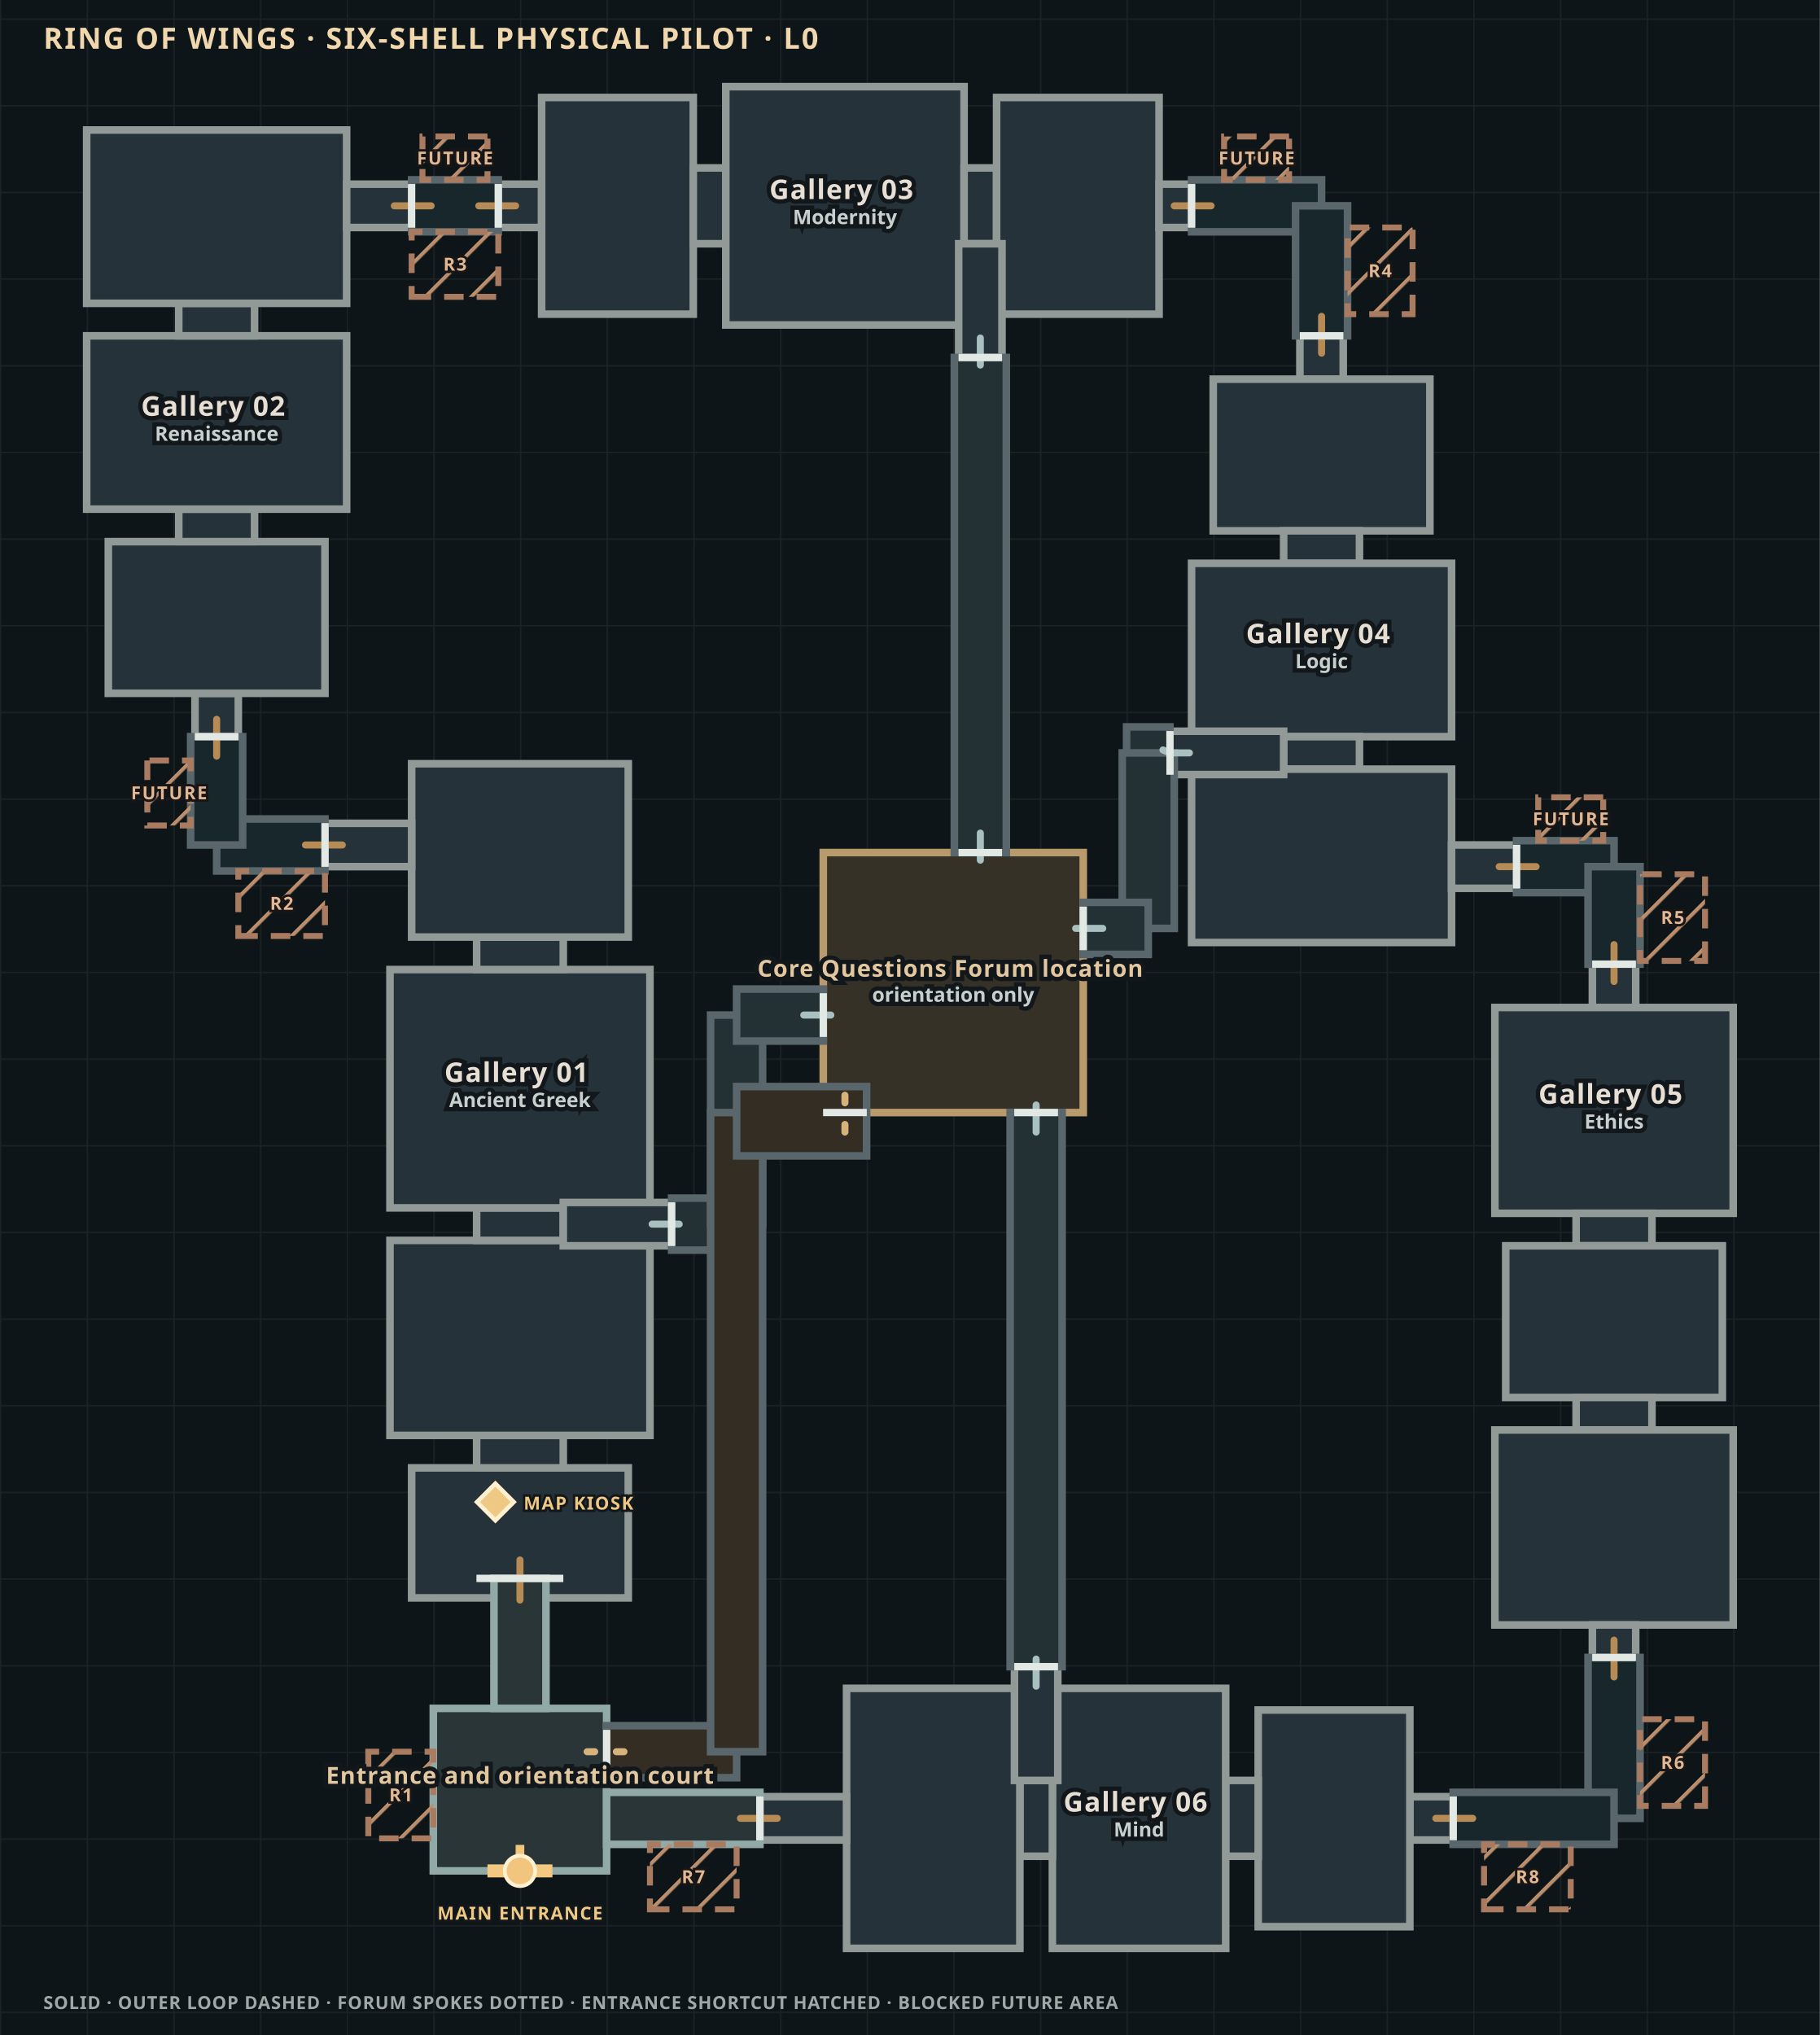
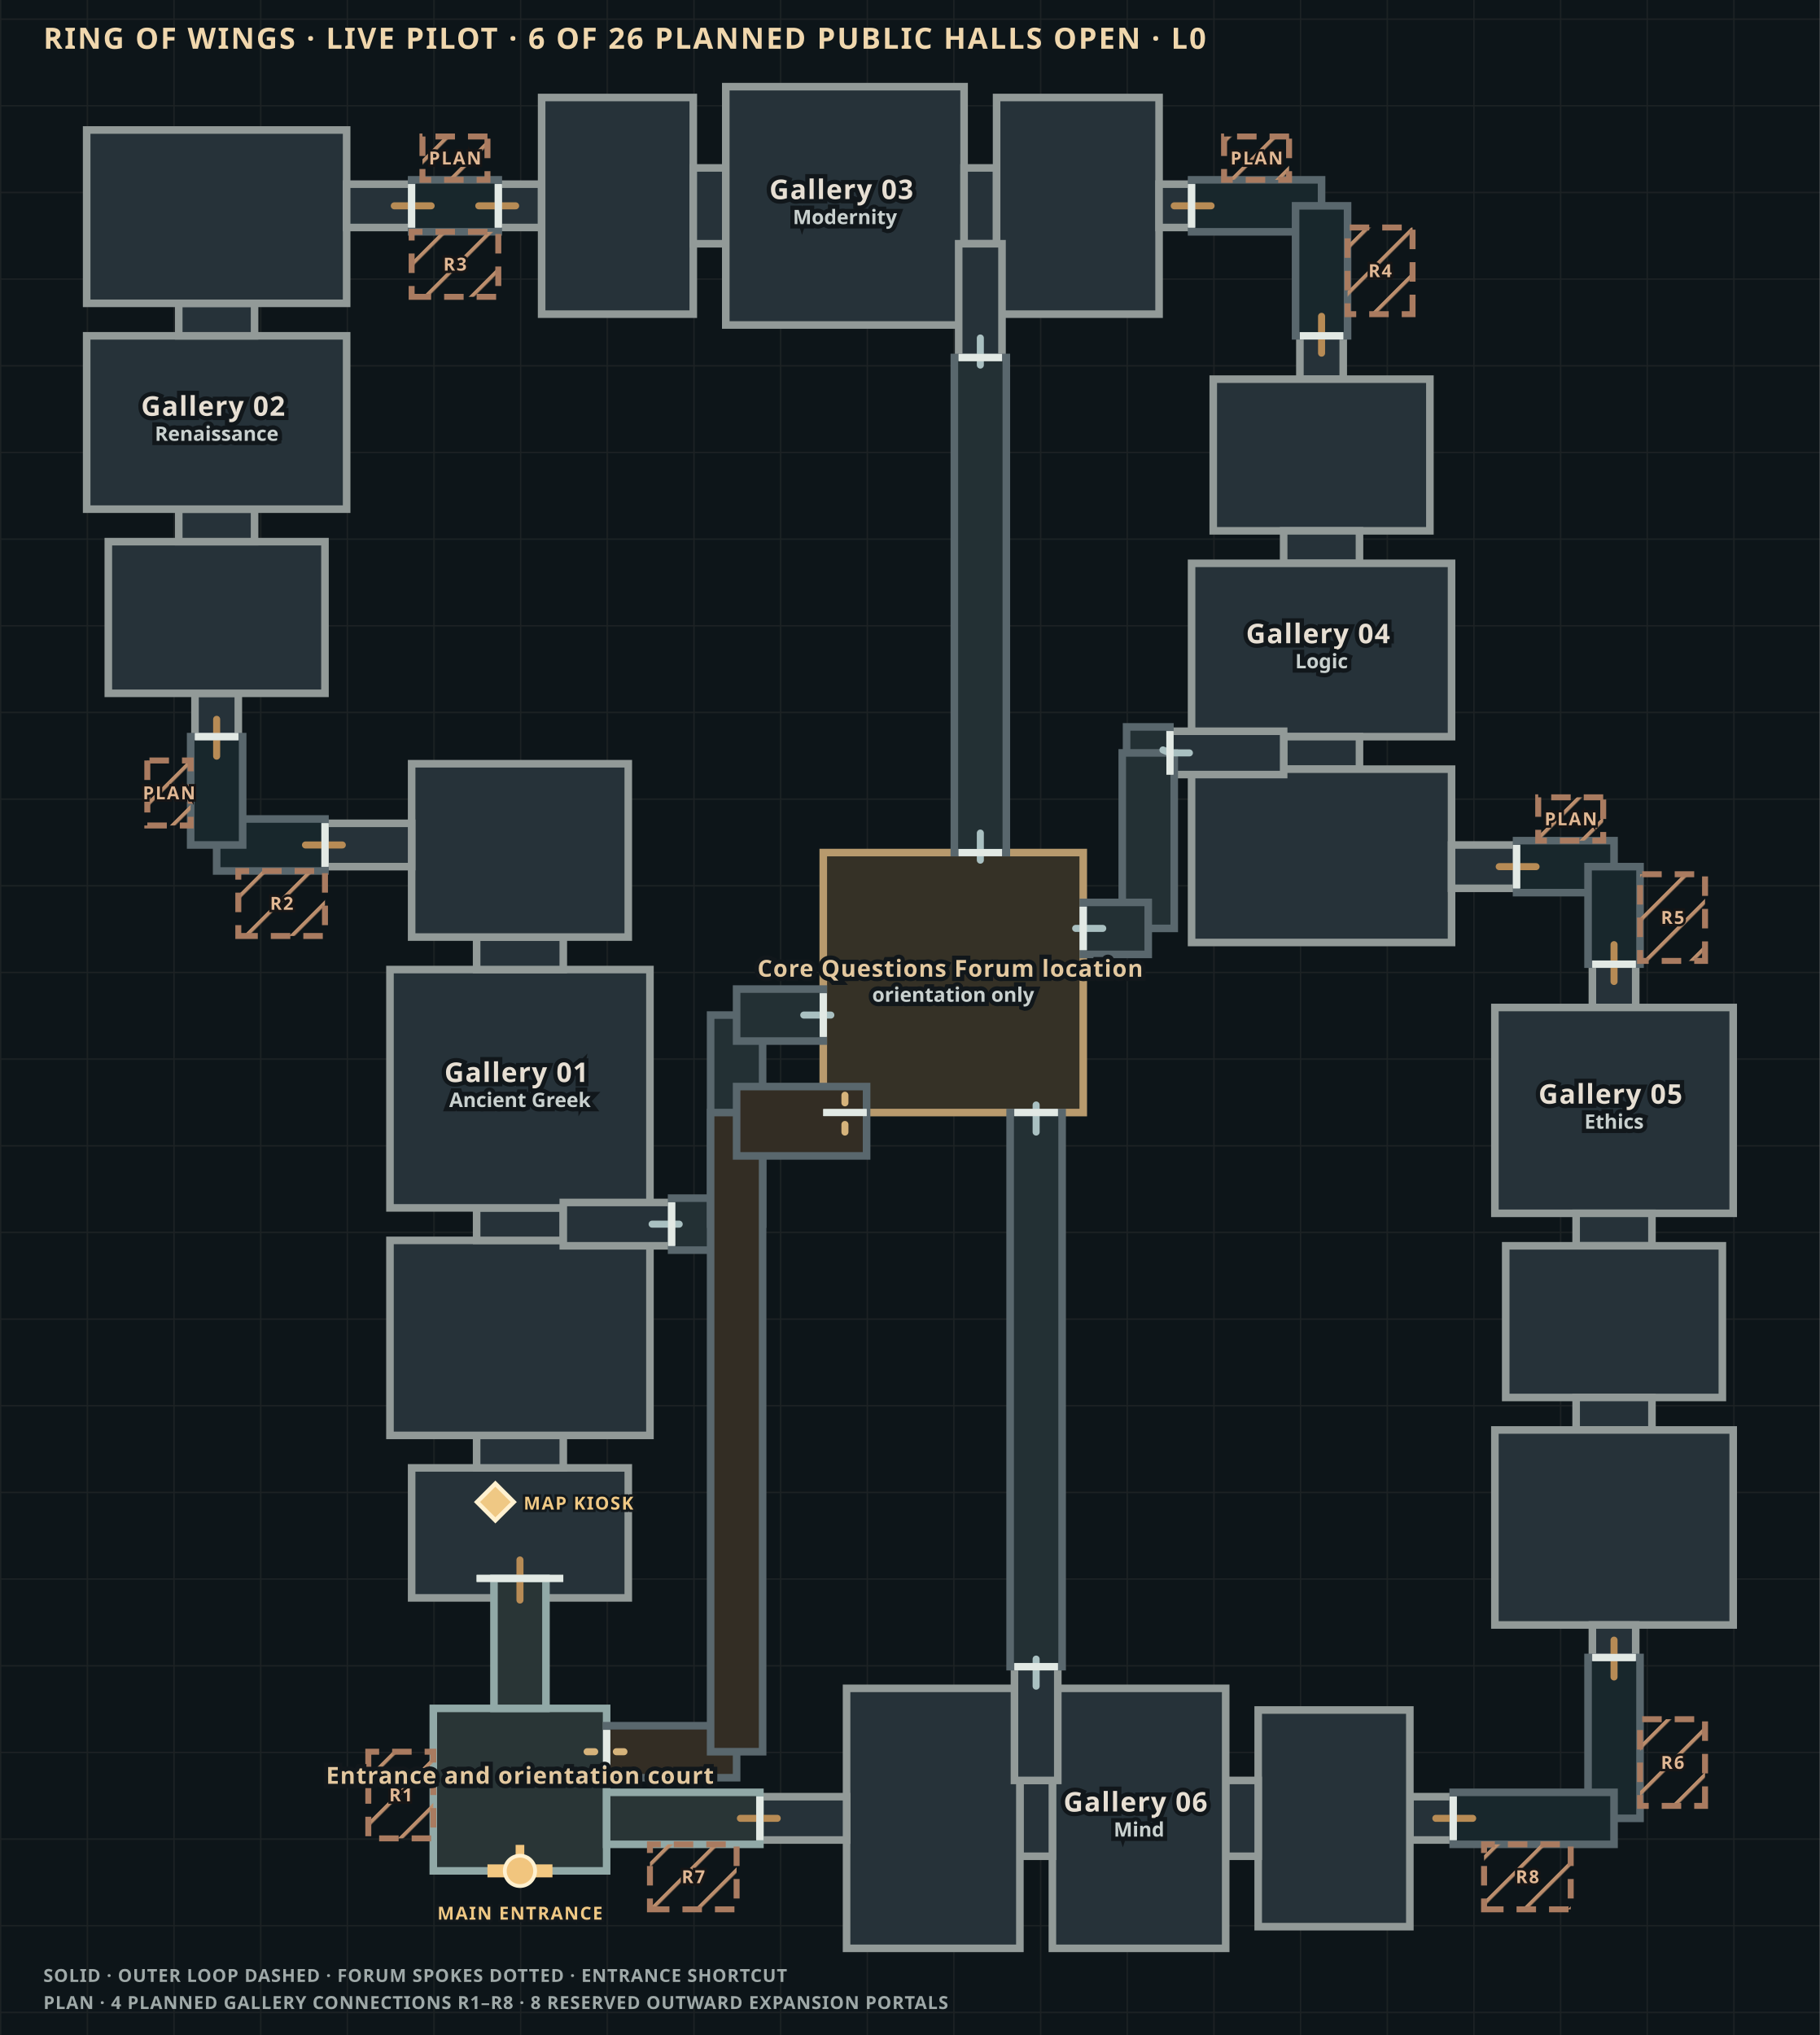
<svg xmlns="http://www.w3.org/2000/svg" viewBox="-48 -145.7 168 187.85" role="img" aria-labelledby="title description">
  <defs>
    <pattern id="future-hatch" width="3" height="3" patternUnits="userSpaceOnUse" patternTransform="rotate(45)">
      <line x1="0" y1="0" x2="0" y2="3" stroke="#b98c6b" stroke-width=".7" />
    </pattern>
    <style>
      .background{fill:#0d1519}.grid{stroke:#d7c4a3;stroke-opacity:.08;stroke-width:.25}.node{fill:#172126;stroke:#59676d;stroke-width:.7}.node-hall{fill:#263239;stroke:#929a98}.node-court{fill:#353126;stroke:#b89a6d}.node-entrance{fill:#293536;stroke:#91a9a7}.role-outer-loop-link{fill:#18272c}.role-forum-spoke{fill:#233034}.role-shortcut{fill:#332d24}.edge{fill:none;stroke:#b78b55;stroke-width:.65;stroke-linecap:round;stroke-linejoin:round}.edge-forum-spoke{stroke:#a9c0c1;stroke-dasharray:2.5 2}.edge-shortcut{stroke:#d6b37b;stroke-dasharray:.7 2}.door{stroke:#e2e9e4;stroke-width:.65}.main-door{stroke:#f3c881;stroke-width:1.2}.reservation{fill:url(#future-hatch);stroke:#a97b60;stroke-width:.55;stroke-dasharray:1.8 1.2}.reservation-label{fill:#e1b894;font:700 1.65px system-ui,sans-serif;letter-spacing:.08em;text-anchor:middle;dominant-baseline:middle;paint-order:stroke;stroke:#171515;stroke-width:.45}.label{fill:#e7dfd3;font:700 2.5px system-ui,sans-serif;letter-spacing:.04em;text-anchor:middle;paint-order:stroke;stroke:#11171b;stroke-width:.8}.label-detail{fill:#c8d0ce;font-size:1.85px;letter-spacing:0}.label-court,.label-entrance{fill:#e3c89f;font-size:2.15px}.title{fill:#f0d7ad;font:700 2.7px system-ui,sans-serif;letter-spacing:.06em}.caption{fill:#9fa9a8;font:600 1.65px system-ui,sans-serif;letter-spacing:.04em}.entrance-line{stroke:#f1c57e;stroke-width:.8}.entrance-dot{fill:#f1c57e;stroke:#fff1d0;stroke-width:.35}.kiosk{fill:#efc884;stroke:#fff1d0;stroke-width:.4}.marker-label{fill:#efc884;font:700 1.65px system-ui,sans-serif;letter-spacing:.07em;paint-order:stroke;stroke:#11171b;stroke-width:.45}
    </style>
    <pattern id="minor-grid" width="8" height="8" patternUnits="userSpaceOnUse">
      <path class="grid" d="M 8 0 L 0 0 0 8" fill="none" />
    </pattern>
  </defs>
  <rect class="background" x="-48" y="-145.7" width="168" height="187.85" />
  <rect fill="url(#minor-grid)" x="-48" y="-145.7" width="168" height="187.85" />
-   <text class="title" x="-44" y="-141.2">RING OF WINGS · SIX-SHELL PHYSICAL PILOT · L0</text>
+   <text class="title" x="-44" y="-141.2">RING OF WINGS · LIVE PILOT · 6 OF 26 PLANNED PUBLIC HALLS OPEN · L0</text>
  <g aria-label="Physical footprints">
    <polygon class="node node-hall role-public-entrance" data-node="hall:ancient-greek" points="10,-10.2 -10,-10.2 -10,1.8 10,1.8" />
    <polygon class="node node-hall role-public-entrance" data-node="hall:ancient-greek" points="4,-13.2 -4,-13.2 -4,-10.2 4,-10.2" />
    <polygon class="node node-hall role-public-entrance" data-node="hall:ancient-greek" points="12,-31.2 -12,-31.2 -12,-13.2 12,-13.2" />
    <polygon class="node node-hall role-public-entrance" data-node="hall:ancient-greek" points="4,-34.2 -4,-34.2 -4,-31.2 4,-31.2" />
    <polygon class="node node-hall role-public-entrance" data-node="hall:ancient-greek" points="12,-56.2 -12,-56.2 -12,-34.2 12,-34.2" />
    <polygon class="node node-hall role-public-entrance" data-node="hall:ancient-greek" points="4,-59.2 -4,-59.2 -4,-56.2 4,-56.2" />
    <polygon class="node node-hall role-public-entrance" data-node="hall:ancient-greek" points="10,-75.2 -10,-75.2 -10,-59.2 10,-59.2" />
    <polygon class="node node-hall role-public-entrance" data-node="hall:ancient-greek" points="-10,-69.7 -18,-69.7 -18,-65.7 -10,-65.7" />
    <polygon class="node node-hall role-public-entrance" data-node="hall:ancient-greek" points="14,-34.7 4,-34.7 4,-30.7 14,-30.7" />
    <polygon class="node node-hall role-outer-shell" data-node="hall:renaissance-reason-revolution" points="-26,-81.7 -30,-81.7 -30,-77.7 -26,-77.7" />
    <polygon class="node node-hall role-outer-shell" data-node="hall:renaissance-reason-revolution" points="-18,-95.7 -38,-95.7 -38,-81.7 -18,-81.7" />
    <polygon class="node node-hall role-outer-shell" data-node="hall:renaissance-reason-revolution" points="-24.5,-98.7 -31.5,-98.7 -31.5,-95.7 -24.5,-95.7" />
    <polygon class="node node-hall role-outer-shell" data-node="hall:renaissance-reason-revolution" points="-16,-114.7 -40,-114.7 -40,-98.7 -16,-98.7" />
    <polygon class="node node-hall role-outer-shell" data-node="hall:renaissance-reason-revolution" points="-24.5,-117.7 -31.5,-117.7 -31.5,-114.7 -24.5,-114.7" />
    <polygon class="node node-hall role-outer-shell" data-node="hall:renaissance-reason-revolution" points="-16,-133.7 -40,-133.7 -40,-117.7 -16,-117.7" />
    <polygon class="node node-hall role-outer-shell" data-node="hall:renaissance-reason-revolution" points="-10,-128.7 -16,-128.7 -16,-124.7 -10,-124.7" />
    <polygon class="node node-hall role-outer-shell" data-node="hall:modernity-freedom-critique" points="2,-124.7 2,-128.7 -2,-128.7 -2,-124.7" />
    <polygon class="node node-hall role-outer-shell" data-node="hall:modernity-freedom-critique" points="16,-116.7 16,-136.7 2,-136.7 2,-116.7" />
    <polygon class="node node-hall role-outer-shell" data-node="hall:modernity-freedom-critique" points="19,-123.2 19,-130.2 16,-130.2 16,-123.2" />
    <polygon class="node node-hall role-outer-shell" data-node="hall:modernity-freedom-critique" points="41,-115.7 41,-137.7 19,-137.7 19,-115.7" />
    <polygon class="node node-hall role-outer-shell" data-node="hall:modernity-freedom-critique" points="44,-123.2 44,-130.2 41,-130.2 41,-123.2" />
    <polygon class="node node-hall role-outer-shell" data-node="hall:modernity-freedom-critique" points="59,-116.7 59,-136.7 44,-136.7 44,-116.7" />
    <polygon class="node node-hall role-outer-shell" data-node="hall:modernity-freedom-critique" points="62,-124.7 62,-128.7 59,-128.7 59,-124.7" />
    <polygon class="node node-hall role-outer-shell" data-node="hall:modernity-freedom-critique" points="44.5,-112.7 44.5,-123.2 40.5,-123.2 40.5,-112.7" />
    <polygon class="node node-hall role-outer-shell" data-node="hall:logic-language-science" points="72,-110.7 76,-110.7 76,-114.7 72,-114.7" />
    <polygon class="node node-hall role-outer-shell" data-node="hall:logic-language-science" points="64,-96.7 84,-96.7 84,-110.7 64,-110.7" />
    <polygon class="node node-hall role-outer-shell" data-node="hall:logic-language-science" points="70.5,-93.7 77.5,-93.7 77.5,-96.7 70.5,-96.7" />
    <polygon class="node node-hall role-outer-shell" data-node="hall:logic-language-science" points="62,-77.7 86,-77.7 86,-93.7 62,-93.7" />
    <polygon class="node node-hall role-outer-shell" data-node="hall:logic-language-science" points="70.5,-74.7 77.5,-74.7 77.5,-77.7 70.5,-77.7" />
    <polygon class="node node-hall role-outer-shell" data-node="hall:logic-language-science" points="62,-58.7 86,-58.7 86,-74.7 62,-74.7" />
    <polygon class="node node-hall role-outer-shell" data-node="hall:logic-language-science" points="86,-63.7 92,-63.7 92,-67.7 86,-67.7" />
    <polygon class="node node-hall role-outer-shell" data-node="hall:logic-language-science" points="60,-74.2 70.5,-74.2 70.5,-78.2 60,-78.2" />
    <polygon class="node node-hall role-outer-shell" data-node="hall:ethics-justice-political-life" points="99,-52.7 103,-52.7 103,-56.7 99,-56.7" />
    <polygon class="node node-hall role-outer-shell" data-node="hall:ethics-justice-political-life" points="90,-33.7 112,-33.7 112,-52.7 90,-52.7" />
    <polygon class="node node-hall role-outer-shell" data-node="hall:ethics-justice-political-life" points="97.5,-30.7 104.5,-30.7 104.5,-33.7 97.5,-33.7" />
    <polygon class="node node-hall role-outer-shell" data-node="hall:ethics-justice-political-life" points="91,-16.7 111,-16.7 111,-30.7 91,-30.7" />
    <polygon class="node node-hall role-outer-shell" data-node="hall:ethics-justice-political-life" points="97.5,-13.7 104.5,-13.7 104.5,-16.7 97.5,-16.7" />
    <polygon class="node node-hall role-outer-shell" data-node="hall:ethics-justice-political-life" points="90,4.3 112,4.3 112,-13.7 90,-13.7" />
    <polygon class="node node-hall role-outer-shell" data-node="hall:ethics-justice-political-life" points="99,7.3 103,7.3 103,4.3 99,4.3" />
    <polygon class="node node-hall role-outer-shell" data-node="hall:mind-consciousness-self" points="82.15,20.15 82.15,24.15 86.15,24.15 86.15,20.15" />
    <polygon class="node node-hall role-outer-shell" data-node="hall:mind-consciousness-self" points="68.15,12.15 68.15,32.15 82.15,32.15 82.15,12.15" />
    <polygon class="node node-hall role-outer-shell" data-node="hall:mind-consciousness-self" points="65.15,18.65 65.15,25.65 68.15,25.65 68.15,18.65" />
    <polygon class="node node-hall role-outer-shell" data-node="hall:mind-consciousness-self" points="49.15,10.15 49.15,34.15 65.15,34.15 65.15,10.15" />
    <polygon class="node node-hall role-outer-shell" data-node="hall:mind-consciousness-self" points="46.15,18.65 46.15,25.65 49.15,25.65 49.15,18.65" />
    <polygon class="node node-hall role-outer-shell" data-node="hall:mind-consciousness-self" points="30.15,10.15 30.15,34.15 46.15,34.15 46.15,10.15" />
    <polygon class="node node-hall role-outer-shell" data-node="hall:mind-consciousness-self" points="45.65,8.15 45.65,18.65 49.65,18.65 49.65,8.15" />
    <polygon class="node node-hall role-outer-shell" data-node="hall:mind-consciousness-self" points="22.15,20.15 22.15,24.15 30.15,24.15 30.15,20.15" />
    <polygon class="node node-corridor role-outer-loop-link" data-node="corridor:outer-01-ancient-renaissance" points="-28,-65.3 -18,-65.3 -18,-70.1 -28,-70.1" />
    <polygon class="node node-corridor role-outer-loop-link" data-node="corridor:outer-01-ancient-renaissance" points="-30.4,-67.7 -25.6,-67.7 -25.6,-77.7 -30.4,-77.7" />
    <polygon class="node node-corridor role-outer-loop-link" data-node="corridor:outer-02-renaissance-modernity" points="-10,-124.3 -2,-124.3 -2,-129.1 -10,-129.1" />
    <polygon class="node node-corridor role-outer-loop-link" data-node="corridor:outer-03-modernity-logic" points="62,-124.3 74,-124.3 74,-129.1 62,-129.1" />
    <polygon class="node node-corridor role-outer-loop-link" data-node="corridor:outer-03-modernity-logic" points="71.6,-114.7 76.4,-114.7 76.4,-126.7 71.6,-126.7" />
    <polygon class="node node-corridor role-outer-loop-link" data-node="corridor:outer-04-logic-ethics" points="92,-63.3 101,-63.3 101,-68.1 92,-68.1" />
    <polygon class="node node-corridor role-outer-loop-link" data-node="corridor:outer-04-logic-ethics" points="98.6,-56.7 103.4,-56.7 103.4,-65.7 98.6,-65.7" />
    <polygon class="node node-corridor role-outer-loop-link" data-node="corridor:outer-05-ethics-mind" points="98.6,22.15 103.4,22.15 103.4,7.3 98.6,7.3" />
    <polygon class="node node-corridor role-outer-loop-link" data-node="corridor:outer-05-ethics-mind" points="86.15,24.55 101,24.55 101,19.75 86.15,19.75" />
    <polygon class="node node-entrance role-public-entrance" data-node="place:entrance-orientation" points="-8,27 8,27 8,12 -8,12" />
    <polygon class="node node-entrance role-public-entrance" data-node="place:entrance-orientation" points="8,24.55 22.15,24.55 22.15,19.75 8,19.75" />
    <polygon class="node node-entrance role-public-entrance" data-node="place:entrance-orientation" points="-2.4,12 2.4,12 2.4,0 -2.4,0" />
    <polygon class="node node-court role-forum-location" data-node="place:forum-circulation-court" points="28,-43 52,-43 52,-67 28,-67" />
    <polygon class="node node-corridor role-forum-spoke" data-node="corridor:spoke-west" points="14,-30.3 20,-30.3 20,-35.1 14,-35.1" />
    <polygon class="node node-corridor role-forum-spoke" data-node="corridor:spoke-west" points="17.6,-32.7 22.4,-32.7 22.4,-52 17.6,-52" />
    <polygon class="node node-corridor role-forum-spoke" data-node="corridor:spoke-west" points="20,-49.6 28,-49.6 28,-54.4 20,-54.4" />
    <polygon class="node node-corridor role-forum-spoke" data-node="corridor:spoke-north" points="40.1,-67 44.9,-67 44.9,-112.7 40.1,-112.7" />
    <polygon class="node node-corridor role-forum-spoke" data-node="corridor:spoke-east" points="56,-73.8 60,-73.8 60,-78.6 56,-78.6" />
    <polygon class="node node-corridor role-forum-spoke" data-node="corridor:spoke-east" points="55.6,-60 60.4,-60 60.4,-76.2 55.6,-76.2" />
    <polygon class="node node-corridor role-forum-spoke" data-node="corridor:spoke-east" points="52,-57.6 58,-57.6 58,-62.4 52,-62.4" />
    <polygon class="node node-corridor role-forum-spoke" data-node="corridor:spoke-south" points="45.25,8.15 50.05,8.15 50.05,-43 45.25,-43" />
    <polygon class="node node-corridor role-shortcut" data-node="corridor:entrance-forum-shortcut" points="8,18.4 20,18.4 20,13.6 8,13.6" />
    <polygon class="node node-corridor role-shortcut" data-node="corridor:entrance-forum-shortcut" points="17.6,16 22.4,16 22.4,-43 17.6,-43" />
    <polygon class="node node-corridor role-shortcut" data-node="corridor:entrance-forum-shortcut" points="20,-39 32,-39 32,-45.4 20,-45.4" />
  </g>
  <g aria-label="Walkable connections">
    <polyline class="edge edge-outer-loop" data-connection="conn:ancient-outer-01" points="-16.4,-67.7 -18,-67.7 -19.8,-67.7" />
    <polyline class="edge edge-outer-loop" data-connection="conn:outer-01-renaissance" points="-28,-75.9 -28,-77.7 -28,-79.3" />
    <polyline class="edge edge-outer-loop" data-connection="conn:renaissance-outer-02" points="-11.6,-126.7 -10,-126.7 -8.2,-126.7" />
    <polyline class="edge edge-outer-loop" data-connection="conn:outer-02-modernity" points="-3.8,-126.7 -2,-126.7 -0.4,-126.7" />
    <polyline class="edge edge-outer-loop" data-connection="conn:modernity-outer-03" points="60.4,-126.7 62,-126.7 63.8,-126.7" />
    <polyline class="edge edge-outer-loop" data-connection="conn:outer-03-logic" points="74,-116.5 74,-114.7 74,-113.1" />
    <polyline class="edge edge-outer-loop" data-connection="conn:logic-outer-04" points="90.4,-65.7 92,-65.7 93.8,-65.7" />
    <polyline class="edge edge-outer-loop" data-connection="conn:outer-04-ethics" points="101,-58.5 101,-56.7 101,-55.1" />
    <polyline class="edge edge-outer-loop" data-connection="conn:ethics-outer-05" points="101,5.7 101,7.3 101,9.1" />
    <polyline class="edge edge-outer-loop" data-connection="conn:outer-05-mind" points="87.95,22.15 86.15,22.15 84.55,22.15" />
    <polyline class="edge edge-outer-loop" data-connection="conn:mind-entrance" points="23.75,22.15 22.15,22.15 20.35,22.15" />
    <polyline class="edge edge-outer-loop" data-connection="conn:entrance-ancient" points="0,2 0,0 0,-1.7" />
    <polyline class="edge edge-forum-spoke" data-connection="conn:ancient-spoke-west" points="12.2,-32.7 14,-32.7 15.8,-32.7" />
    <polyline class="edge edge-forum-spoke" data-connection="conn:spoke-west-court" points="26.2,-52 28,-52 30,-52" />
    <polyline class="edge edge-forum-spoke" data-connection="conn:modernity-spoke-north" points="42.5,-114.5 42.5,-112.7 42.5,-110.9" />
    <polyline class="edge edge-forum-spoke" data-connection="conn:spoke-north-court" points="42.5,-68.8 42.5,-67 42.5,-65" />
    <polyline class="edge edge-forum-spoke" data-connection="conn:logic-spoke-east" points="61.8,-76.2 60,-76.2 58.6,-76.8" />
    <polyline class="edge edge-forum-spoke" data-connection="conn:spoke-east-court" points="53.8,-60 52,-60 50,-60" />
    <polyline class="edge edge-forum-spoke" data-connection="conn:mind-spoke-south" points="47.65,9.95 47.65,8.15 47.65,6.35" />
    <polyline class="edge edge-forum-spoke" data-connection="conn:spoke-south-court" points="47.65,-41.2 47.65,-43 47.65,-45" />
    <polyline class="edge edge-shortcut" data-connection="conn:entrance-shortcut" points="6.2,16 8,16 9.8,16" />
    <polyline class="edge edge-shortcut" data-connection="conn:shortcut-court" points="30,-41.2 30,-43 30,-45" />
  </g>
  <g aria-label="Active doorways">
    <line class="door" x1="4" y1="0" x2="-4" y2="0" />
    <line class="door" x1="-18" y1="-65.7" x2="-18" y2="-69.7" />
    <line class="door" x1="14" y1="-34.7" x2="14" y2="-30.7" />
    <line class="door" x1="-26" y1="-77.7" x2="-30" y2="-77.7" />
    <line class="door" x1="-10" y1="-128.7" x2="-10" y2="-124.7" />
    <line class="door" x1="-2" y1="-124.7" x2="-2" y2="-128.7" />
    <line class="door" x1="62" y1="-128.7" x2="62" y2="-124.7" />
    <line class="door" x1="44.5" y1="-112.7" x2="40.5" y2="-112.7" />
    <line class="door" x1="72" y1="-114.7" x2="76" y2="-114.7" />
    <line class="door" x1="92" y1="-67.7" x2="92" y2="-63.7" />
    <line class="door" x1="60" y1="-74.2" x2="60" y2="-78.2" />
    <line class="door" x1="99" y1="-56.7" x2="103" y2="-56.7" />
    <line class="door" x1="103" y1="7.3" x2="99" y2="7.3" />
    <line class="door" x1="86.15" y1="20.15" x2="86.15" y2="24.15" />
    <line class="door" x1="22.15" y1="24.15" x2="22.15" y2="20.15" />
    <line class="door" x1="45.65" y1="8.15" x2="49.65" y2="8.15" />
    <line class="door" x1="-18" y1="-69.7" x2="-18" y2="-65.7" />
    <line class="door" x1="-30" y1="-77.7" x2="-26" y2="-77.7" />
    <line class="door" x1="-10" y1="-124.7" x2="-10" y2="-128.7" />
    <line class="door" x1="-2" y1="-128.7" x2="-2" y2="-124.7" />
    <line class="door" x1="62" y1="-124.7" x2="62" y2="-128.7" />
    <line class="door" x1="76" y1="-114.7" x2="72" y2="-114.7" />
    <line class="door" x1="92" y1="-63.7" x2="92" y2="-67.7" />
    <line class="door" x1="103" y1="-56.7" x2="99" y2="-56.7" />
    <line class="door" x1="99" y1="7.3" x2="103" y2="7.3" />
    <line class="door" x1="86.15" y1="24.15" x2="86.15" y2="20.15" />
    <line class="door" x1="22.15" y1="20.15" x2="22.15" y2="24.15" />
    <line class="door" x1="-4" y1="0" x2="4" y2="0" />
    <line class="door" x1="8" y1="14" x2="8" y2="18" />
    <line class="door main-door" x1="3" y1="27" x2="-3" y2="27" />
    <line class="door" x1="28" y1="-50" x2="28" y2="-54" />
    <line class="door" x1="40.5" y1="-67" x2="44.5" y2="-67" />
    <line class="door" x1="52" y1="-62" x2="52" y2="-58" />
    <line class="door" x1="49.65" y1="-43" x2="45.65" y2="-43" />
    <line class="door" x1="32" y1="-43" x2="28" y2="-43" />
    <line class="door" x1="14" y1="-30.7" x2="14" y2="-34.7" />
    <line class="door" x1="28" y1="-54" x2="28" y2="-50" />
    <line class="door" x1="40.5" y1="-112.7" x2="44.5" y2="-112.7" />
    <line class="door" x1="44.5" y1="-67" x2="40.5" y2="-67" />
    <line class="door" x1="60" y1="-78.2" x2="60" y2="-74.2" />
    <line class="door" x1="52" y1="-58" x2="52" y2="-62" />
    <line class="door" x1="49.65" y1="8.15" x2="45.65" y2="8.15" />
    <line class="door" x1="45.65" y1="-43" x2="49.65" y2="-43" />
    <line class="door" x1="8" y1="18" x2="8" y2="14" />
    <line class="door" x1="28" y1="-43" x2="32" y2="-43" />
  </g>
-   <g aria-label="Blocked future reservations">
+   <g aria-label="4 planned gallery connections and 8 reserved outward expansion portals">
    <g data-reservation="reserve:insert-south-asian">
      <polygon class="reservation reservation-insertion" points="-34.4,-75.5 -34.4,-69.5 -30.4,-69.5 -30.4,-75.5" />
-       <text class="reservation-label" x="-32.4" y="-72.5">FUTURE</text>
+       <text class="reservation-label" x="-32.4" y="-72.5">PLAN</text>
    </g>
    <g data-reservation="reserve:insert-medieval">
      <polygon class="reservation reservation-insertion" points="-3,-133.1 -9,-133.1 -9,-129.1 -3,-129.1" />
-       <text class="reservation-label" x="-6" y="-131.1">FUTURE</text>
+       <text class="reservation-label" x="-6" y="-131.1">PLAN</text>
    </g>
    <g data-reservation="reserve:insert-analytic">
      <polygon class="reservation reservation-insertion" points="71,-133.1 65,-133.1 65,-129.1 71,-129.1" />
-       <text class="reservation-label" x="68" y="-131.1">FUTURE</text>
+       <text class="reservation-label" x="68" y="-131.1">PLAN</text>
    </g>
    <g data-reservation="reserve:insert-feminist">
      <polygon class="reservation reservation-insertion" points="100,-72.1 94,-72.1 94,-68.1 100,-68.1" />
-       <text class="reservation-label" x="97" y="-70.1">FUTURE</text>
+       <text class="reservation-label" x="97" y="-70.1">PLAN</text>
    </g>
    <g data-reservation="reserve:outward-R1">
      <polygon class="reservation reservation-outward-expansion" points="-14,16 -14,24 -8,24 -8,16" />
      <text class="reservation-label" x="-11" y="20">R1</text>
    </g>
    <g data-reservation="reserve:outward-R2">
      <polygon class="reservation reservation-outward-expansion" points="-26,-59.3 -18,-59.3 -18,-65.3 -26,-65.3" />
      <text class="reservation-label" x="-22" y="-62.3">R2</text>
    </g>
    <g data-reservation="reserve:outward-R3">
      <polygon class="reservation reservation-outward-expansion" points="-10,-118.3 -2,-118.3 -2,-124.3 -10,-124.3" />
      <text class="reservation-label" x="-6" y="-121.3">R3</text>
    </g>
    <g data-reservation="reserve:outward-R4">
      <polygon class="reservation reservation-outward-expansion" points="82.4,-116.7 82.4,-124.7 76.4,-124.7 76.4,-116.7" />
      <text class="reservation-label" x="79.4" y="-120.7">R4</text>
    </g>
    <g data-reservation="reserve:outward-R5">
      <polygon class="reservation reservation-outward-expansion" points="109.4,-57 109.4,-65 103.4,-65 103.4,-57" />
      <text class="reservation-label" x="106.4" y="-61">R5</text>
    </g>
    <g data-reservation="reserve:outward-R6">
      <polygon class="reservation reservation-outward-expansion" points="109.4,21 109.4,13 103.4,13 103.4,21" />
      <text class="reservation-label" x="106.4" y="17">R6</text>
    </g>
    <g data-reservation="reserve:outward-R7">
      <polygon class="reservation reservation-outward-expansion" points="12,30.55 20,30.55 20,24.55 12,24.55" />
      <text class="reservation-label" x="16" y="27.55">R7</text>
    </g>
    <g data-reservation="reserve:outward-R8">
      <polygon class="reservation reservation-outward-expansion" points="89,30.55 97,30.55 97,24.55 89,24.55" />
      <text class="reservation-label" x="93" y="27.55">R8</text>
    </g>
  </g>
  <g aria-label="Building labels">
    <text class="label label-hall" x="0" y="-45.2">
      <tspan x="0" dy="-.25em">Gallery 01</tspan>
      <tspan class="label-detail" x="0" dy="1.25em">Ancient Greek</tspan>
    </text>
    <text class="label label-hall" x="-28" y="-106.7">
      <tspan x="-28" dy="-.25em">Gallery 02</tspan>
      <tspan class="label-detail" x="-28" dy="1.25em">Renaissance</tspan>
    </text>
    <text class="label label-hall" x="30" y="-126.7">
      <tspan x="30" dy="-.25em">Gallery 03</tspan>
      <tspan class="label-detail" x="30" dy="1.25em">Modernity</tspan>
    </text>
    <text class="label label-hall" x="74" y="-85.7">
      <tspan x="74" dy="-.25em">Gallery 04</tspan>
      <tspan class="label-detail" x="74" dy="1.25em">Logic</tspan>
    </text>
    <text class="label label-hall" x="101" y="-43.2">
      <tspan x="101" dy="-.25em">Gallery 05</tspan>
      <tspan class="label-detail" x="101" dy="1.25em">Ethics</tspan>
    </text>
    <text class="label label-hall" x="57.15" y="22.15">
      <tspan x="57.15" dy="-.25em">Gallery 06</tspan>
      <tspan class="label-detail" x="57.15" dy="1.25em">Mind</tspan>
    </text>
    <text class="label label-entrance" x="0" y="19.5">
      <tspan x="0" dy="-.25em">Entrance and orientation court</tspan>
    </text>
    <text class="label label-court" x="40" y="-55">
      <tspan x="40" dy="-.25em">Core Questions Forum location</tspan>
      <tspan class="label-detail" x="40" dy="1.25em">orientation only</tspan>
    </text>
  </g>
  <g aria-label="Main entrance">
    <line class="entrance-line" x1="0" y1="27" x2="0" y2="24.6" />
    <circle class="entrance-dot" cx="0" cy="27" r="1.4" />
    <text class="marker-label" x="0" y="31.5" text-anchor="middle">MAIN ENTRANCE</text>
  </g>
  <g aria-label="Visitor map kiosk" transform="translate(-2.27 -7.05)">
    <rect class="kiosk" x="-1.2" y="-1.2" width="2.4" height="2.4" transform="rotate(45)" />
    <text class="marker-label" x="2.6" y=".7">MAP KIOSK</text>
  </g>
-   <text class="caption" x="-44" y="39.75">SOLID · OUTER LOOP   DASHED · FORUM SPOKES   DOTTED · ENTRANCE SHORTCUT   HATCHED · BLOCKED FUTURE AREA</text>
+   <text class="caption" x="-44" y="37.25">SOLID · OUTER LOOP   DASHED · FORUM SPOKES   DOTTED · ENTRANCE SHORTCUT</text>
+   <text class="caption" x="-44" y="39.75">PLAN · 4 PLANNED GALLERY CONNECTIONS   R1–R8 · 8 RESERVED OUTWARD EXPANSION PORTALS</text>
</svg>
